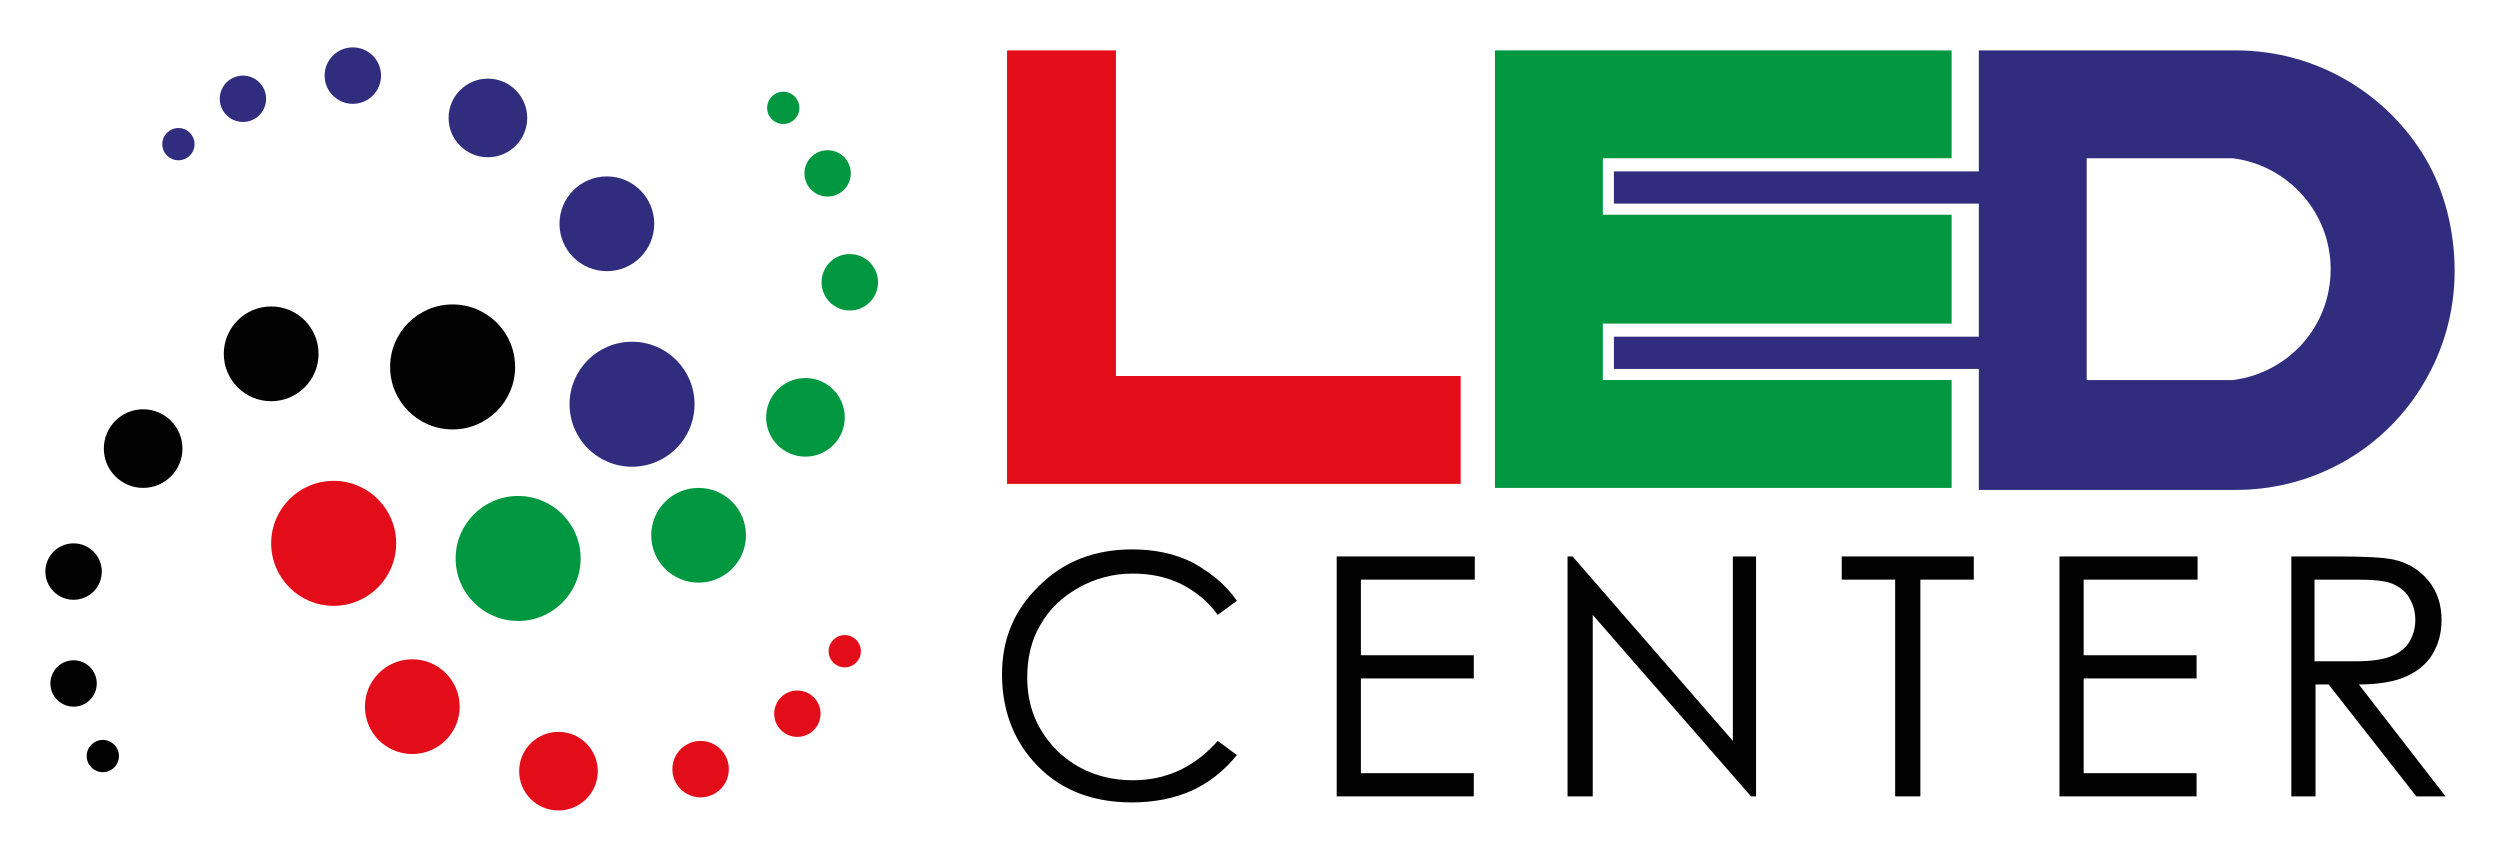
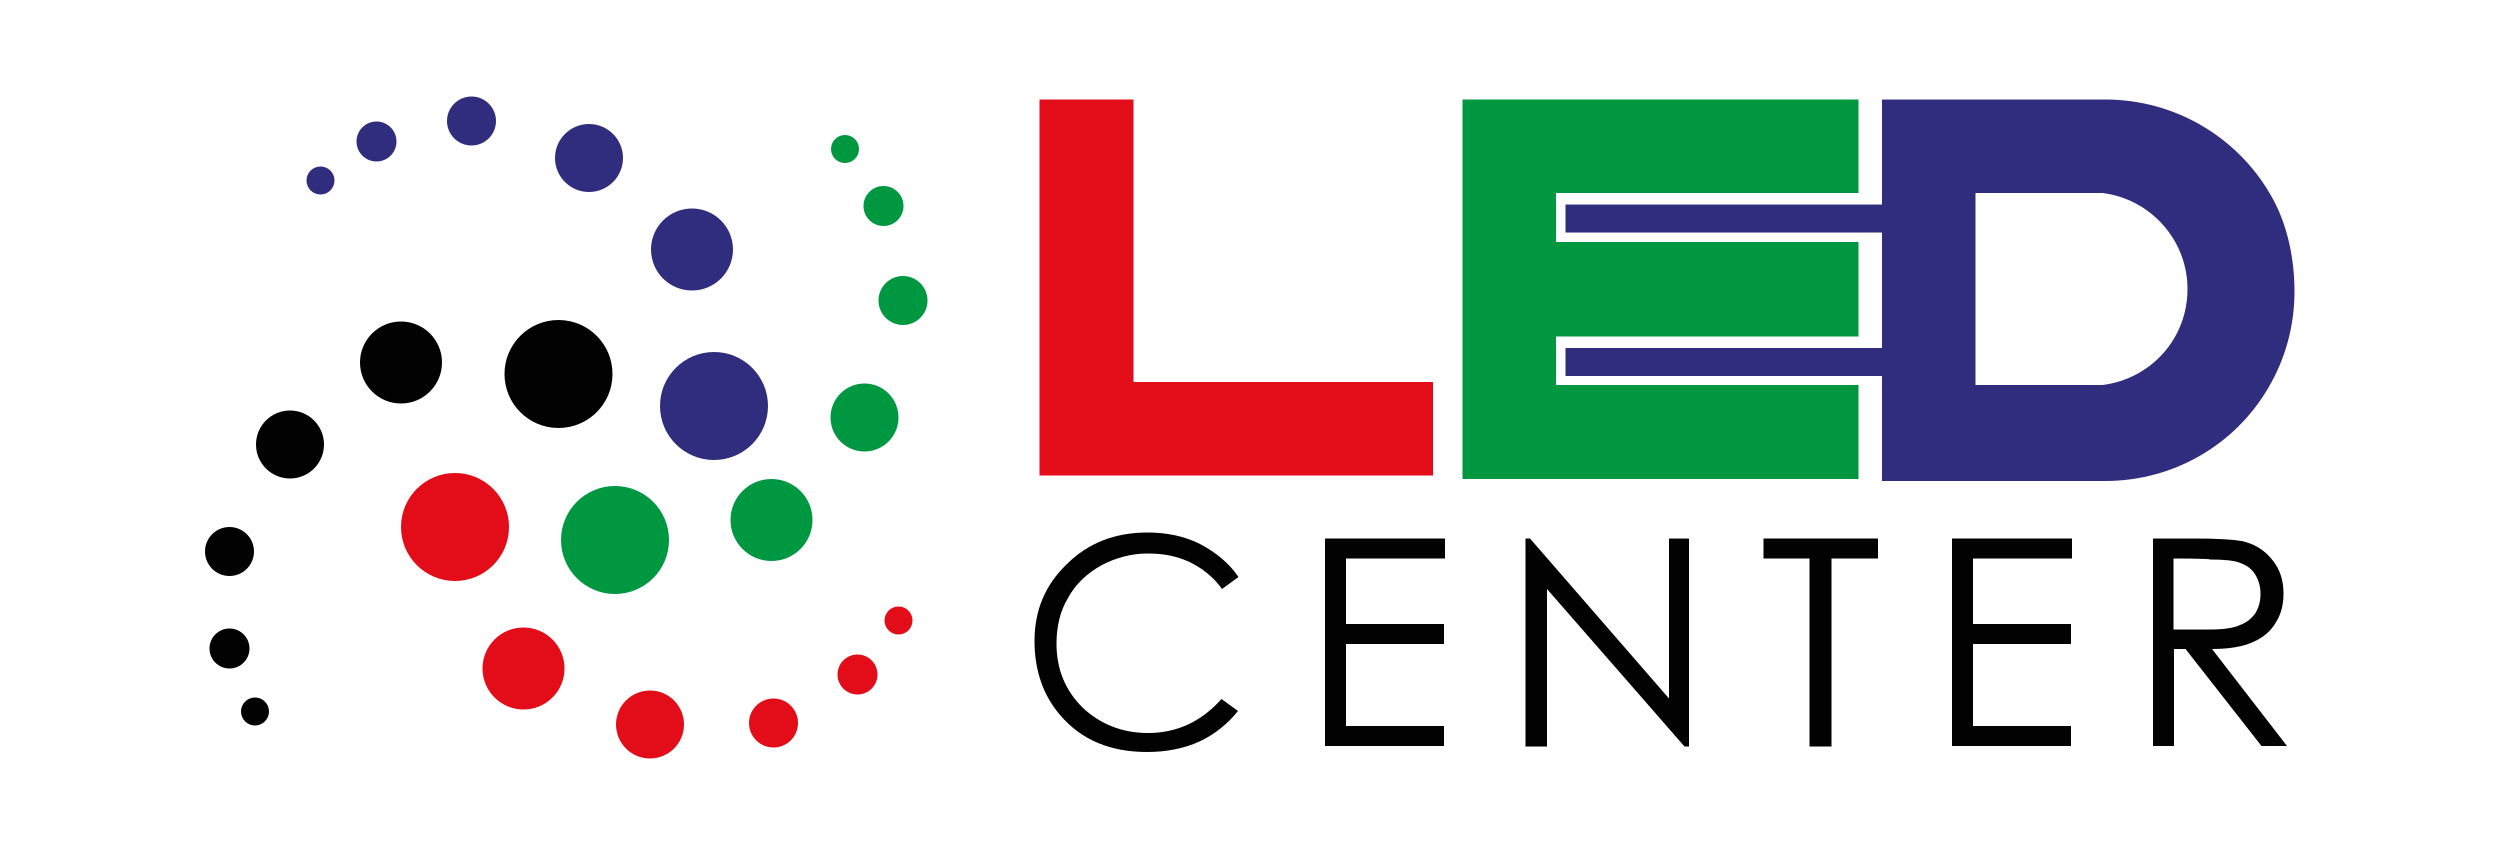
- <svg xmlns="http://www.w3.org/2000/svg" version="1.1" id="Capa_1" x="0px" y="0px" viewBox="0 0 248 84.6" style="enable-background:new 0 0 248 84.6;" xml:space="preserve">
+ <svg xmlns="http://www.w3.org/2000/svg" version="1.1" id="Capa_1" x="0px" y="0px" viewBox="0 0 500 170.6" style="enable-background:new 0 0 500 170.6;" xml:space="preserve">
  <style type="text/css">
	.st0{fill:#020203;}
	.st1{fill:#302D7E;}
	.st2{fill:#009741;}
	.st3{fill:#E20D18;}
</style>
  <g>
    <g>
      <g>
-         <circle class="st0" cx="44.9" cy="36.4" r="6.2" />
-         <circle class="st0" cx="26.9" cy="35.1" r="4.7" />
-         <circle class="st0" cx="14.2" cy="44.5" r="3.9" />
-         <circle class="st0" cx="7.3" cy="56.7" r="2.8" />
-         <circle class="st0" cx="7.3" cy="67.8" r="2.3" />
-         <circle class="st0" cx="10.2" cy="75" r="1.6" />
+         <circle class="st0" cx="111.7" cy="74.8" r="10.8" />
+         <circle class="st0" cx="80.2" cy="72.5" r="8.2" />
+         <circle class="st0" cx="58" cy="88.9" r="6.8" />
+         <circle class="st0" cx="45.9" cy="110.3" r="4.9" />
+         <circle class="st0" cx="45.9" cy="129.7" r="4" />
+         <circle class="st0" cx="51" cy="142.3" r="2.8" />
      </g>
    </g>
    <g>
-       <circle class="st1" cx="62.7" cy="40.1" r="6.2" />
-       <circle class="st1" cx="60.2" cy="22.2" r="4.7" />
-       <circle class="st1" cx="48.4" cy="11.7" r="3.9" />
-       <circle class="st1" cx="35" cy="7.5" r="2.8" />
-       <circle class="st1" cx="24.1" cy="9.8" r="2.3" />
-       <circle class="st1" cx="17.7" cy="14.3" r="1.6" />
+       <circle class="st1" cx="142.8" cy="81.2" r="10.8" />
+       <circle class="st1" cx="138.4" cy="49.9" r="8.2" />
+       <circle class="st1" cx="117.8" cy="31.6" r="6.8" />
+       <circle class="st1" cx="94.3" cy="24.2" r="4.9" />
+       <circle class="st1" cx="75.3" cy="28.3" r="4" />
+       <circle class="st1" cx="64.1" cy="36.1" r="2.8" />
    </g>
    <g>
-       <circle class="st2" cx="51.4" cy="55.4" r="6.2" />
-       <circle class="st2" cx="69.3" cy="53.1" r="4.7" />
-       <circle class="st2" cx="79.9" cy="41.4" r="3.9" />
-       <circle class="st2" cx="84.3" cy="28" r="2.8" />
-       <circle class="st2" cx="82.1" cy="17.2" r="2.3" />
-       <circle class="st2" cx="77.7" cy="10.7" r="1.6" />
+       <circle class="st2" cx="123" cy="108" r="10.8" />
+       <circle class="st2" cx="154.3" cy="104" r="8.2" />
+       <circle class="st2" cx="172.9" cy="83.5" r="6.8" />
+       <circle class="st2" cx="180.6" cy="60.1" r="4.9" />
+       <circle class="st2" cx="176.7" cy="41.2" r="4" />
+       <circle class="st2" cx="169" cy="29.8" r="2.8" />
    </g>
    <g>
      <g>
-         <circle class="st3" cx="33.1" cy="53.9" r="6.2" />
-         <circle class="st3" cx="40.9" cy="70.1" r="4.7" />
-         <circle class="st3" cx="55.4" cy="76.5" r="3.9" />
-         <circle class="st3" cx="69.5" cy="76.3" r="2.8" />
-         <circle class="st3" cx="79.1" cy="70.8" r="2.3" />
-         <circle class="st3" cx="83.8" cy="64.6" r="1.6" />
+         <circle class="st3" cx="91" cy="105.4" r="10.8" />
+         <circle class="st3" cx="104.7" cy="133.7" r="8.2" />
+         <circle class="st3" cx="130" cy="144.9" r="6.8" />
+         <circle class="st3" cx="154.7" cy="144.6" r="4.9" />
+         <circle class="st3" cx="171.5" cy="134.9" r="4" />
+         <circle class="st3" cx="179.7" cy="124.1" r="2.8" />
      </g>
    </g>
    <g>
-       <path class="st0" d="M122.7,59.6l-1.9,1.4c-1-1.4-2.3-2.4-3.7-3.1c-1.5-0.7-3-1-4.8-1c-1.9,0-3.7,0.5-5.3,1.4    c-1.6,0.9-2.9,2.1-3.8,3.7c-0.9,1.5-1.3,3.3-1.3,5.2c0,2.9,1,5.3,3,7.3c2,1.9,4.5,2.9,7.5,2.9c3.3,0,6.1-1.3,8.4-3.9l1.9,1.4    c-1.2,1.5-2.7,2.7-4.4,3.5c-1.8,0.8-3.8,1.2-6,1.2c-4.2,0-7.5-1.4-9.9-4.2c-2-2.3-3-5.2-3-8.5c0-3.5,1.2-6.4,3.7-8.8    c2.4-2.4,5.5-3.6,9.2-3.6c2.2,0,4.2,0.4,6,1.3C120.1,56.8,121.6,58,122.7,59.6z" />
-       <path class="st0" d="M132.6,55.2h13.7v2.3H135V65h11.2v2.3H135v9.4h11.2V79h-13.6V55.2z" />
-       <path class="st0" d="M155.5,79V55.2h0.5l15.9,18.3V55.2h2.3V79h-0.5l-15.7-18v18H155.5z" />
-       <path class="st0" d="M182.7,57.5v-2.3h13.1v2.3h-5.3V79H188V57.5H182.7z" />
-       <path class="st0" d="M204.3,55.2h13.7v2.3h-11.3V65h11.2v2.3h-11.2v9.4h11.2V79h-13.6V55.2z" />
-       <path class="st0" d="M227.3,55.2h4.7c2.6,0,4.4,0.1,5.4,0.3c1.4,0.3,2.6,1,3.5,2.1c0.9,1.1,1.3,2.4,1.3,3.9c0,1.3-0.3,2.4-0.9,3.4    c-0.6,1-1.5,1.7-2.6,2.2c-1.1,0.5-2.7,0.8-4.7,0.8l8.6,11.1h-2.9L231,67.9h-1.3V79h-2.4V55.2z M229.6,57.5v8.1l4.1,0    c1.6,0,2.8-0.2,3.5-0.5c0.8-0.3,1.4-0.8,1.8-1.4c0.4-0.7,0.6-1.4,0.6-2.2c0-0.8-0.2-1.5-0.6-2.2c-0.4-0.7-1-1.1-1.7-1.4    c-0.7-0.3-1.9-0.4-3.5-0.4H229.6z" />
+       <path class="st0" d="M247.7,115.4l-3.3,2.4c-1.7-2.4-4-4.2-6.5-5.4c-2.6-1.2-5.2-1.7-8.4-1.7c-3.3,0-6.5,0.9-9.3,2.4    c-2.8,1.6-5.1,3.7-6.6,6.5c-1.6,2.6-2.3,5.8-2.3,9.1c0,5.1,1.7,9.3,5.2,12.8c3.5,3.3,7.9,5.1,13.1,5.1c5.8,0,10.7-2.3,14.7-6.8    l3.3,2.4c-2.1,2.6-4.7,4.7-7.7,6.1c-3.1,1.4-6.6,2.1-10.5,2.1c-7.3,0-13.1-2.4-17.3-7.3c-3.5-4-5.2-9.1-5.2-14.9    c0-6.1,2.1-11.2,6.5-15.4c4.2-4.2,9.6-6.3,16.1-6.3c3.8,0,7.3,0.7,10.5,2.3C243.2,110.5,245.8,112.6,247.7,115.4z" />
+       <path class="st0" d="M265,107.7h24v4h-19.8v13.1h19.6v4h-19.6v16.4h19.6v4H265L265,107.7L265,107.7z" />
+       <path class="st0" d="M305.1,149.3v-41.6h0.9l27.8,32v-32h4v41.6h-0.9l-27.5-31.5v31.5H305.1z" />
+       <path class="st0" d="M352.7,111.7v-4h22.9v4h-9.3v37.6h-4.4v-37.6H352.7z" />
+       <path class="st0" d="M390.4,107.7h24v4h-19.8v13.1h19.6v4h-19.6v16.4h19.6v4h-23.8L390.4,107.7L390.4,107.7z" />
+       <path class="st0" d="M430.7,107.7h8.2c4.5,0,7.7,0.2,9.4,0.5c2.4,0.5,4.5,1.7,6.1,3.7c1.6,1.9,2.3,4.2,2.3,6.8    c0,2.3-0.5,4.2-1.6,5.9c-1,1.7-2.6,3-4.5,3.8c-1.9,0.9-4.7,1.4-8.2,1.4l15,19.4h-5.1l-15.2-19.4h-2.3v19.4h-4.2V107.7z     M434.7,111.7v14.2h7.2c2.8,0,4.9-0.3,6.1-0.9c1.4-0.5,2.4-1.4,3.1-2.4c0.7-1.2,1-2.4,1-3.8s-0.3-2.6-1-3.8    c-0.7-1.2-1.7-1.9-3-2.4c-1.2-0.5-3.3-0.7-6.1-0.7C442,111.7,434.7,111.7,434.7,111.7z" />
    </g>
-     <polygon class="st2" points="193.6,15.7 193.6,5 159,5 150.1,5 148.3,5 148.3,48.4 150.1,48.4 159,48.4 193.6,48.4 193.6,37.7    159,37.7 159,32.1 193.6,32.1 193.6,21.3 159,21.3 159,15.7  " />
-     <polygon class="st3" points="144.9,37.3 110.7,37.3 110.7,5 99.9,5 99.9,48 110.7,48 144.9,48  " />
-     <path class="st1" d="M240.6,15.7C236.8,9.3,229.8,5,221.8,5H207h-8.9h-1.8v12h-36.2v3.2h36.2v13.2h-36.2v3.2h36.2v12h1.8h8.9h14.8   c8,0,15-4.3,18.7-10.7c1.9-3.2,3-7,3-11S242.5,18.9,240.6,15.7z M221.5,37.7h-2.8H207v-22h11.7h2.8c5.5,0.7,9.7,5.4,9.7,11   C231.2,32.4,227,37,221.5,37.7z" />
+     <polygon class="st2" points="371.7,38.6 371.7,19.9 311.2,19.9 295.6,19.9 292.5,19.9 292.5,95.8 295.6,95.8 311.2,95.8    371.7,95.8 371.7,77 311.2,77 311.2,67.3 371.7,67.3 371.7,48.4 311.2,48.4 311.2,38.6  " />
+     <polygon class="st3" points="286.6,76.4 226.7,76.4 226.7,19.9 207.9,19.9 207.9,95.1 226.7,95.1 286.6,95.1  " />
+     <path class="st1" d="M453.9,38.6C447.3,27.4,435,19.9,421,19.9h-25.9h-15.6h-3.1v21h-63.3v5.6h63.3v23.1h-63.3v5.6h63.3v21h3.1   h15.6H421c14,0,26.2-7.5,32.7-18.7c3.3-5.6,5.2-12.2,5.2-19.2S457.3,44.2,453.9,38.6z M420.5,77h-4.9h-20.5V38.6h20.5h4.9   c9.6,1.2,17,9.4,17,19.2C437.5,67.8,430.1,75.8,420.5,77z" />
  </g>
</svg>
